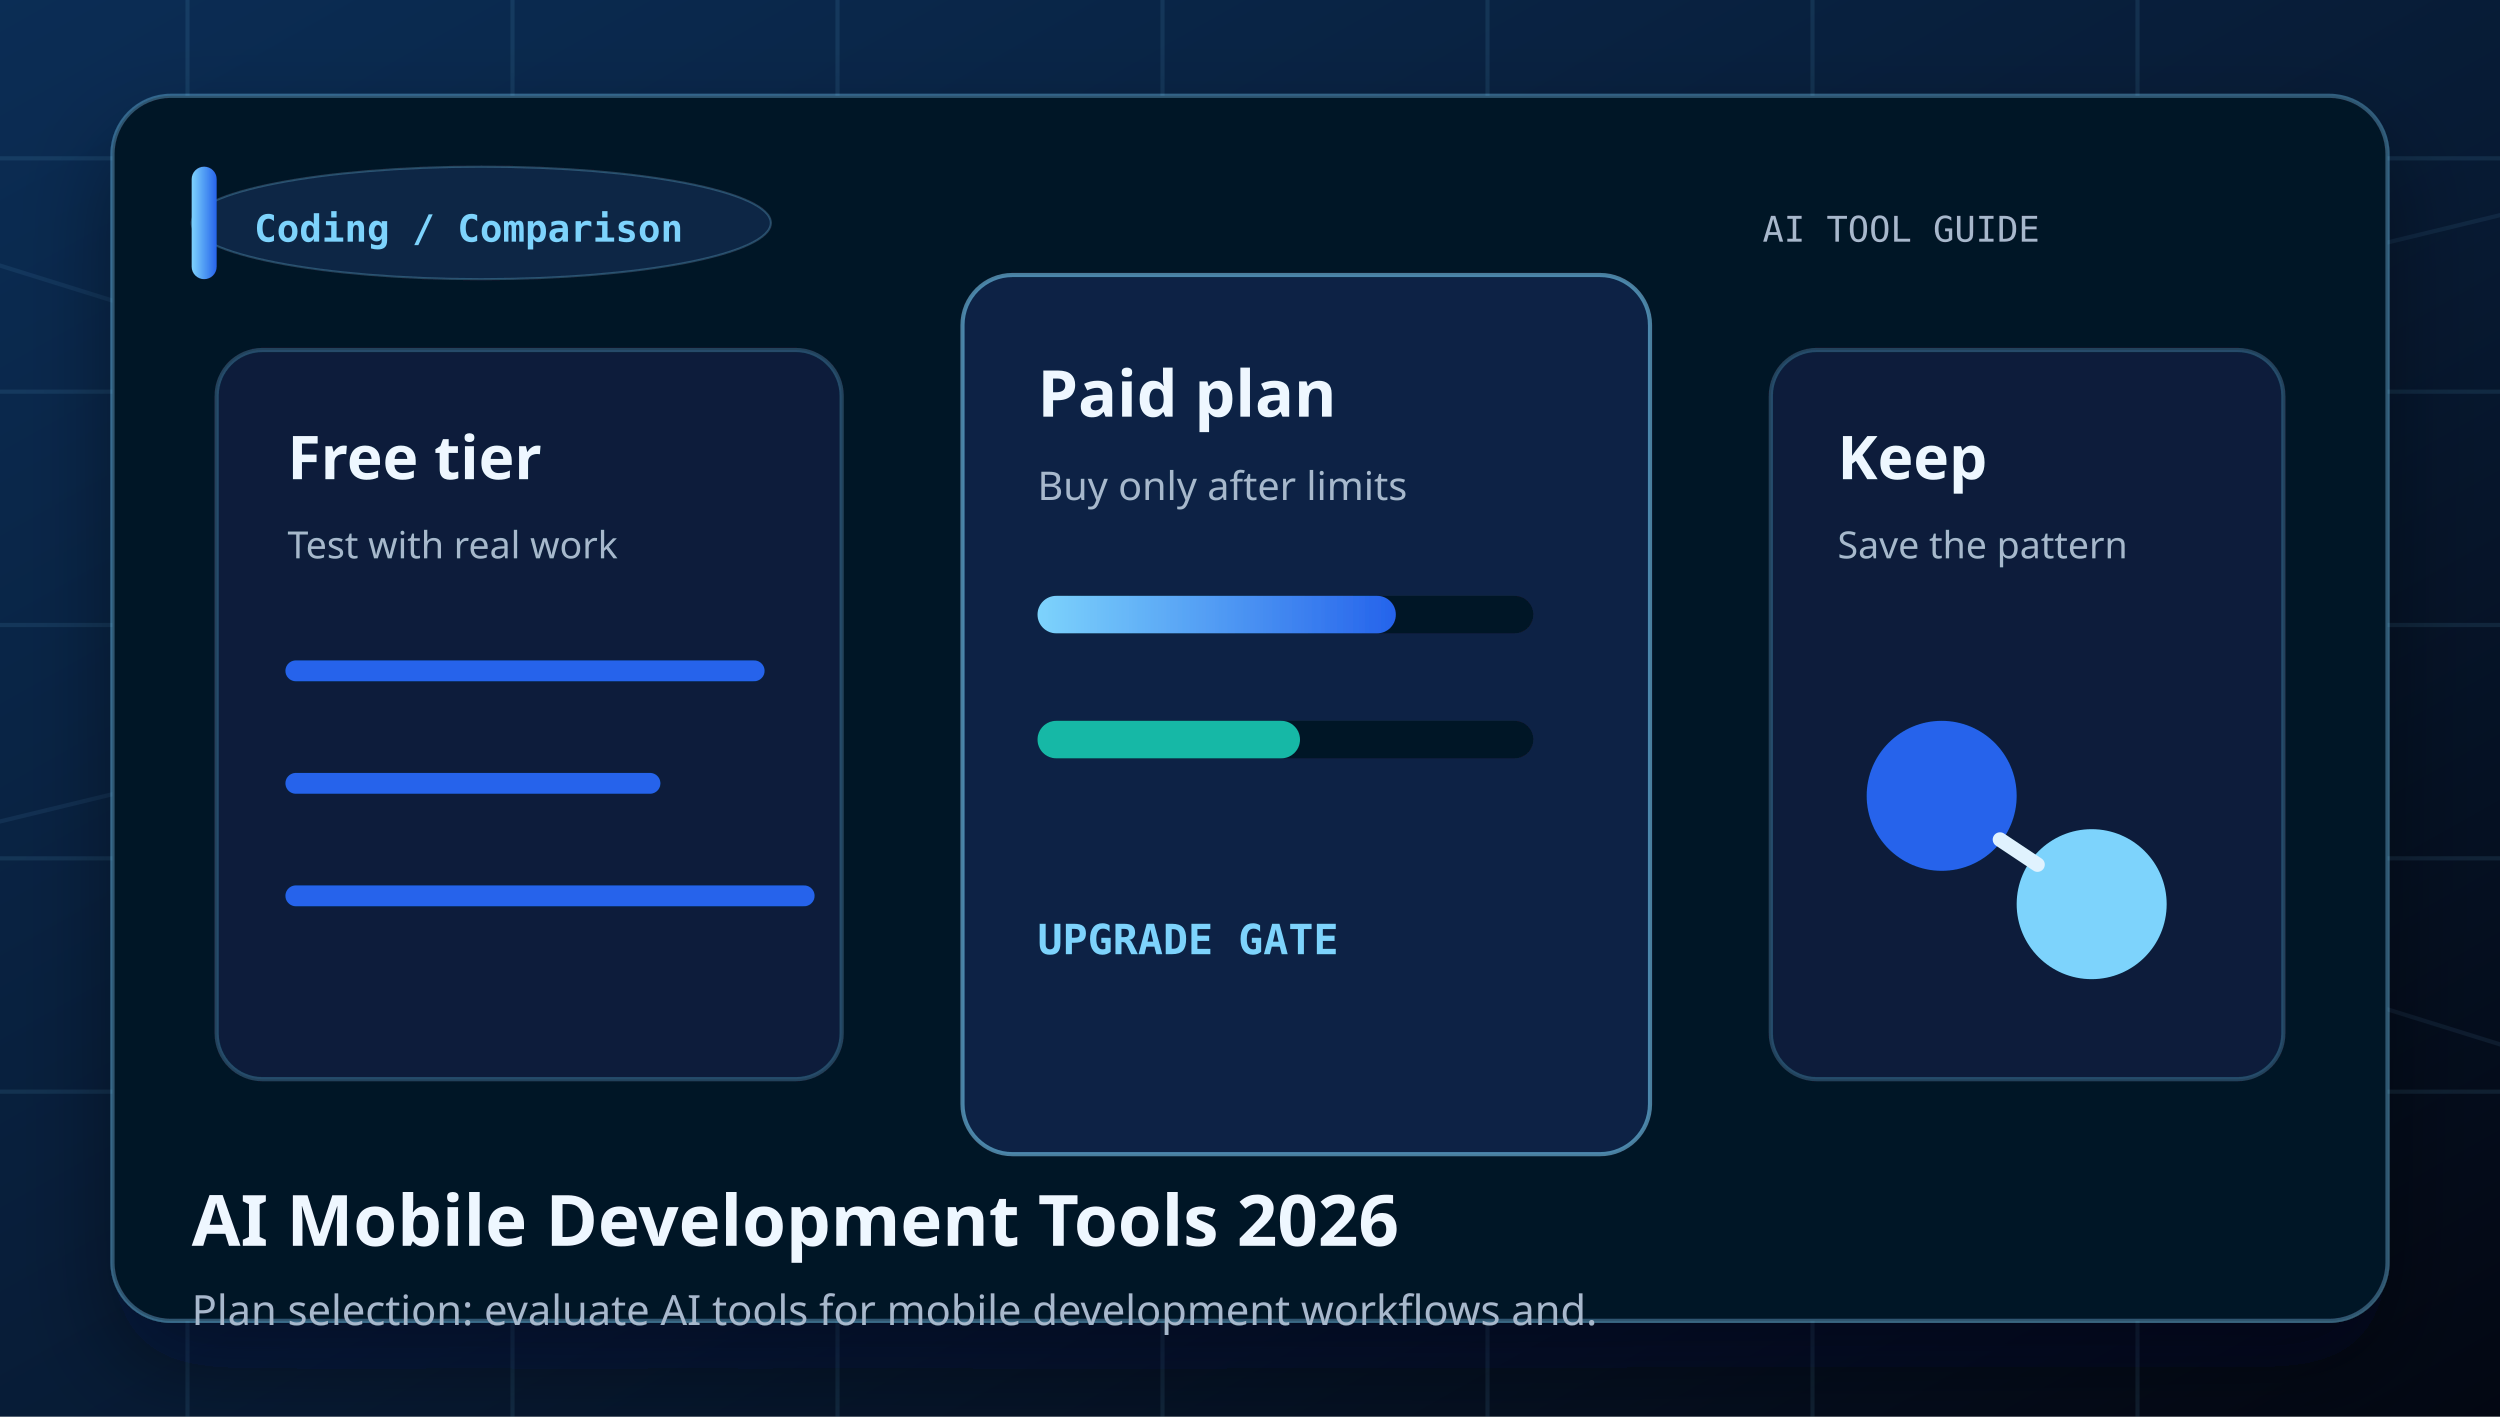
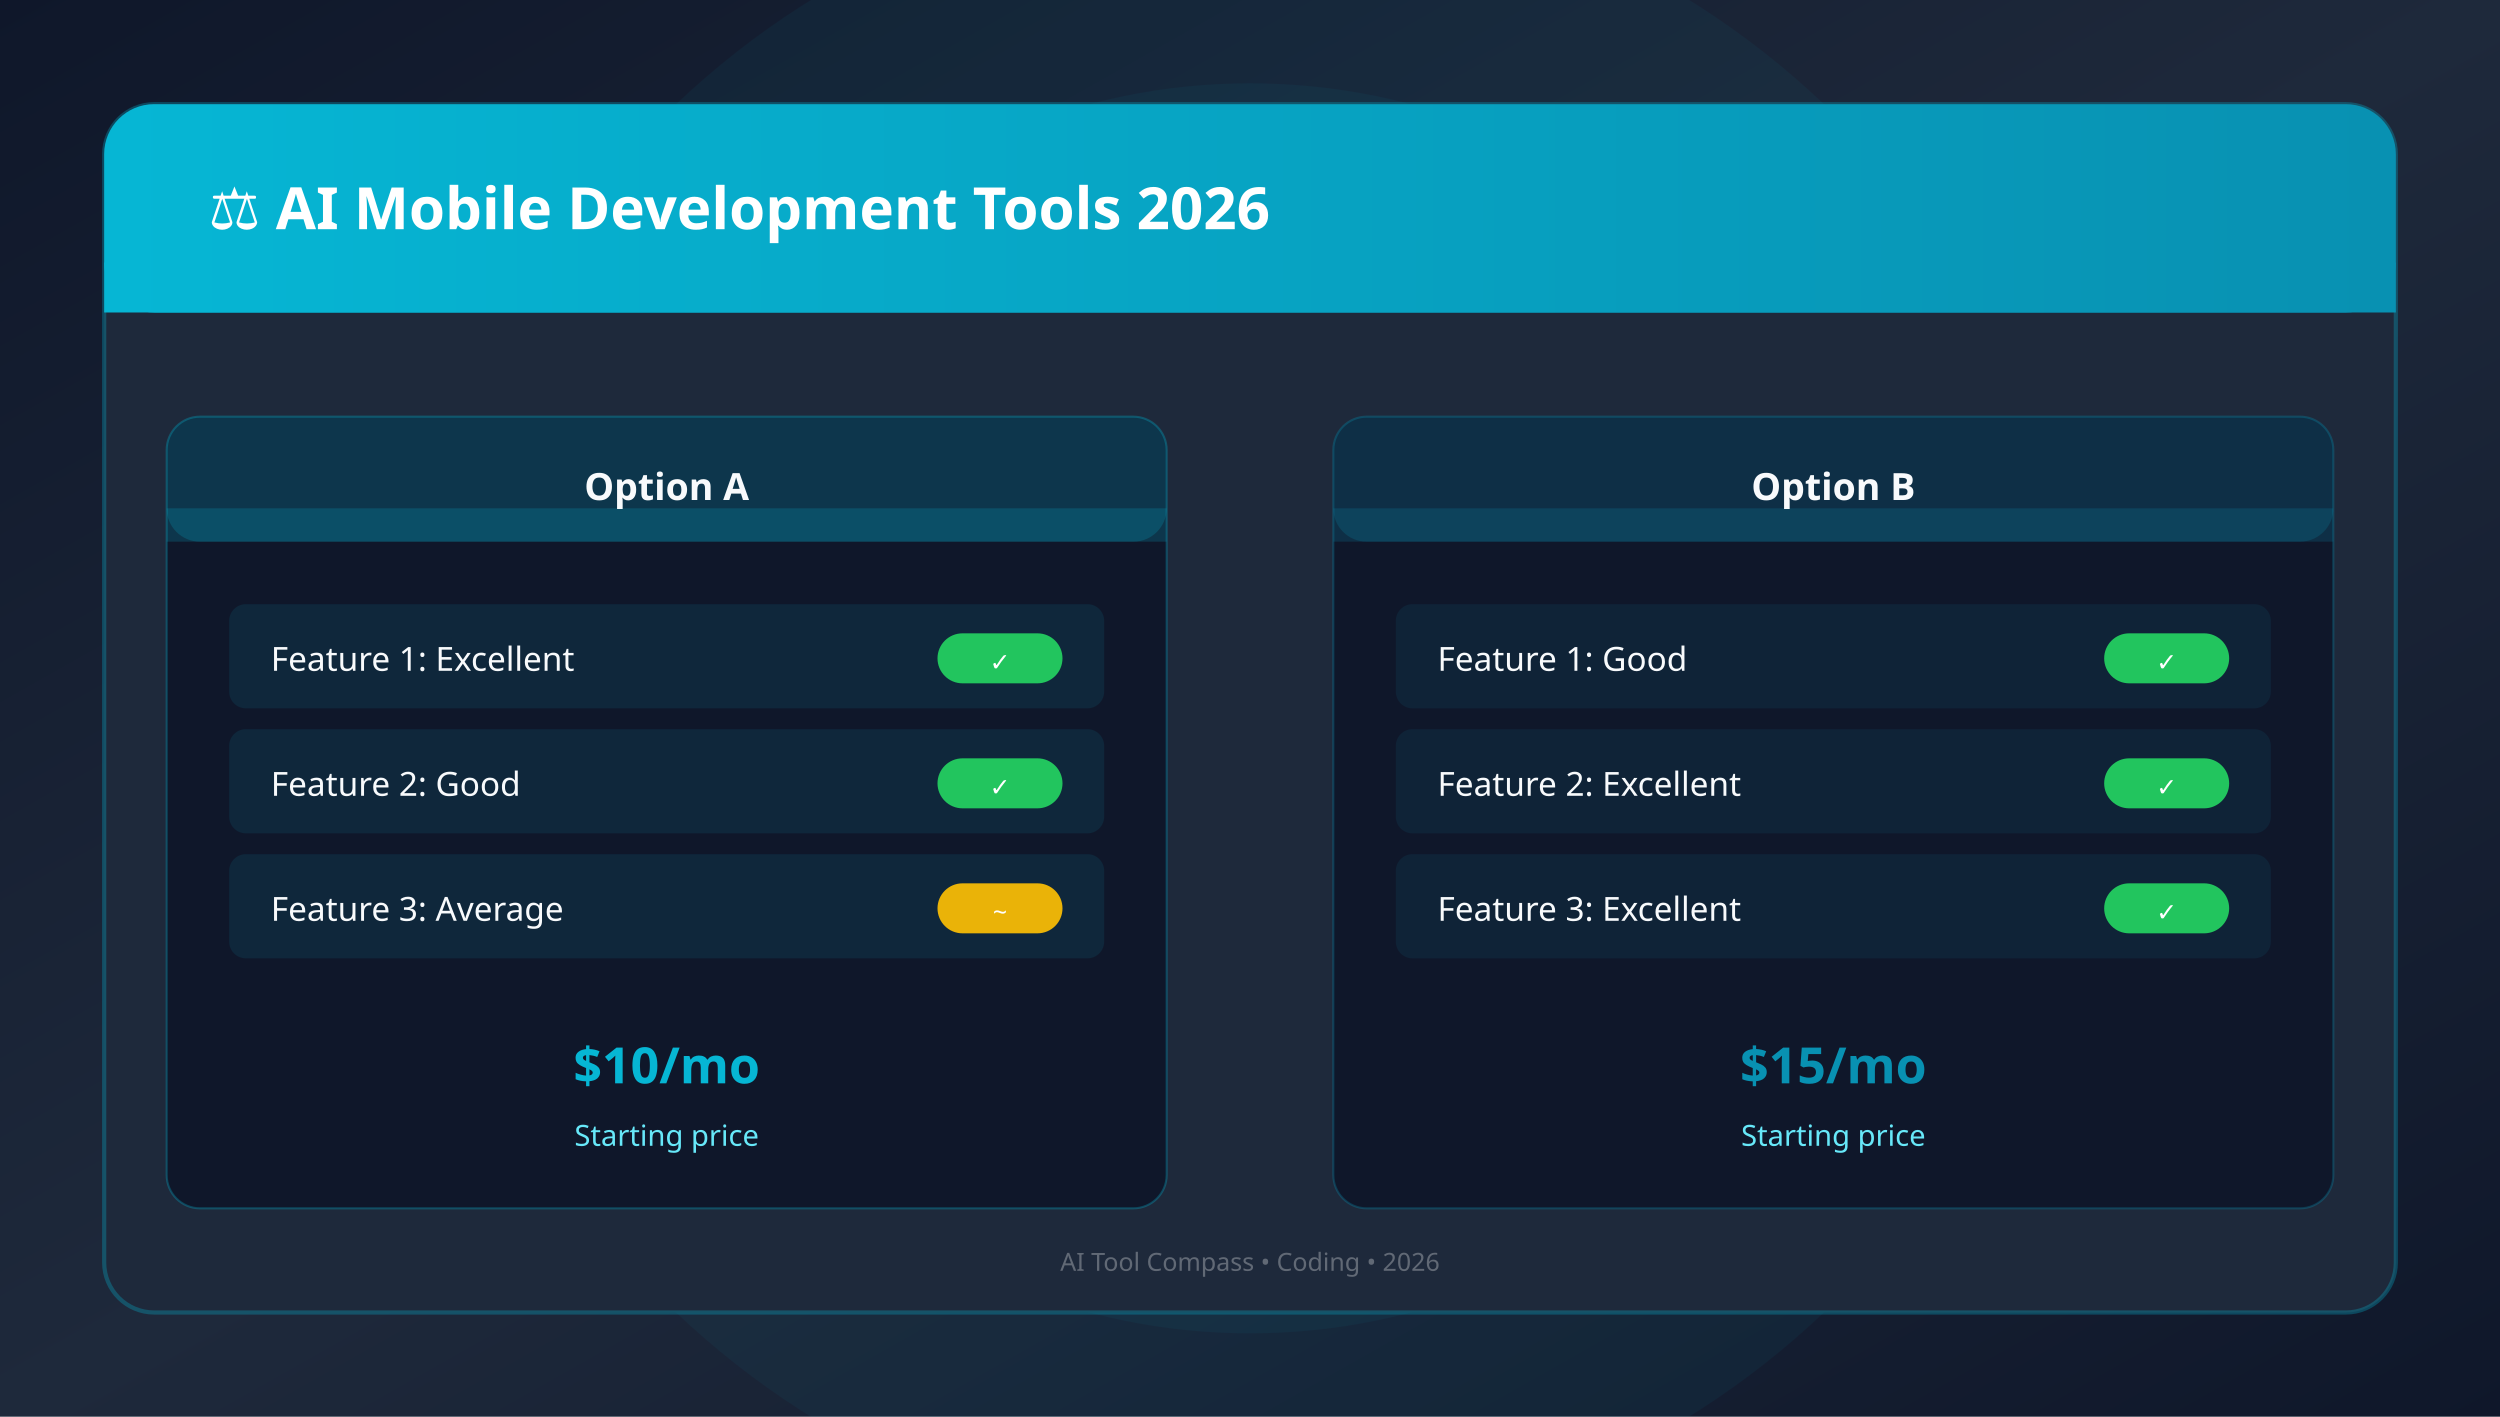
<svg xmlns="http://www.w3.org/2000/svg" width="1200" height="680" viewBox="0 0 1200 680" role="img" aria-labelledby="title desc">
  <defs>
-     <linearGradient id="articleBg" x1="0" x2="1" y1="0" y2="1">
-       <stop offset="0" stop-color="#0b2d55" />
-       <stop offset=".56" stop-color="#071a33" />
-       <stop offset="1" stop-color="#030712" />
+     <linearGradient id="bg" x1="0" x2="1" y1="0" y2="1">
+       <stop offset="0" stop-color="#0f172a" />
+       <stop offset="0.5" stop-color="#1e293b" />
+       <stop offset="1" stop-color="#0f172a" />
    </linearGradient>
-     <linearGradient id="articleAccent" x1="0" x2="1">
-       <stop offset="0" stop-color="#7dd3fc" />
-       <stop offset="1" stop-color="#2563eb" />
+     <linearGradient id="accent" x1="0" x2="1">
+       <stop offset="0" stop-color="#06b6d4" />
+       <stop offset="1" stop-color="#0891b2" />
    </linearGradient>
-     <filter id="articleShadow" x="-20%" y="-20%" width="140%" height="140%">
-       <feDropShadow dx="0" dy="22" stdDeviation="22" flood-color="#020617" flood-opacity=".42" />
-     </filter>
  </defs>
-   <rect width="1200" height="680" fill="url(#articleBg)" />
-   <path d="M0 76h1200M0 188h1200M0 300h1200M0 412h1200M0 524h1200M90 0v680M246 0v680M402 0v680M558 0v680M714 0v680M870 0v680M1026 0v680" stroke="#7dd3fc" stroke-width="2" opacity=".10" />
-   <path d="M-24 120L1260 520M-40 404L1230 96" stroke="#7dd3fc" stroke-width="2" stroke-opacity=".08" />
-   <g filter="url(#articleShadow)">
-     <rect x="54" y="46" width="1092" height="588" rx="28" fill="#061426" stroke="#7dd3fc" stroke-opacity=".34" stroke-width="2" />
-     <rect x="92" y="80" width="278" height="54" rx="999" fill="#0f2745" stroke="#7dd3fc" stroke-opacity=".26" />
-     <rect x="92" y="80" width="12" height="54" rx="6" fill="url(#articleAccent)" />
-     <text x="122" y="116" font-family="Cascadia Mono,Consolas,monospace" font-size="18" font-weight="800" fill="#7dd3fc">Coding / Comparison</text>
-     <text x="846" y="116" font-family="Cascadia Mono,Consolas,monospace" font-size="17" fill="#a7b8cc">AI TOOL GUIDE</text>
-     <g transform="translate(104 168)">
-       <rect width="300" height="350" rx="22" fill="#081f3a" stroke="#7dd3fc" stroke-opacity=".25" stroke-width="2" />
-       <text x="34" y="62" font-family="Segoe UI,Trebuchet MS,sans-serif" font-size="29" font-weight="800" fill="#eef7ff">Free tier</text>
-       <text x="34" y="100" font-family="Segoe UI,Trebuchet MS,sans-serif" font-size="18" fill="#a7b8cc">Test with real work</text>
-       <path d="M38 154h220M38 208h170M38 262h244" stroke="#2563eb" stroke-width="10" stroke-linecap="round" />
+   <rect width="1200" height="680" fill="url(#bg)" />
+   <circle cx="600" cy="340" r="400" fill="#06b6d4" opacity="0.05" />
+   <circle cx="600" cy="340" r="300" fill="#06b6d4" opacity="0.05" />
+   <circle cx="600" cy="340" r="200" fill="#06b6d4" opacity="0.05" />
+   <rect x="50" y="50" width="1100" height="580" rx="24" fill="#1e293b" stroke="#06b6d4" stroke-opacity="0.3" stroke-width="2" />
+   <rect x="50" y="50" width="1100" height="100" rx="24" fill="url(#accent)" />
+   <rect x="50" y="126" width="1100" height="24" fill="url(#accent)" />
+   <text x="100" y="110" font-family="system-ui,sans-serif" font-size="28" font-weight="700" fill="#fff">⚖️ AI Mobile Development Tools 2026</text>
+   <g transform="translate(80, 200)">
+     <rect width="480" height="380" rx="16" fill="#0f172a" stroke="#06b6d4" stroke-opacity="0.3" stroke-width="1" />
+     <rect width="480" height="60" rx="16" fill="#06b6d4" opacity="0.2" />
+     <rect y="44" width="480" height="16" fill="#06b6d4" opacity="0.2" />
+     <text x="240" y="40" font-family="system-ui,sans-serif" font-size="18" font-weight="600" fill="#f8fafc" text-anchor="middle">Option A</text>
+     <g transform="translate(30, 90)">
+       <rect width="420" height="50" rx="8" fill="#06b6d4" opacity="0.1" />
+       <text x="20" y="32" font-family="system-ui,sans-serif" font-size="16" fill="#f8fafc">Feature 1: Excellent</text>
+       <rect x="340" y="14" width="60" height="24" rx="12" fill="#22c55e" />
+       <text x="370" y="32" font-family="system-ui,sans-serif" font-size="12" fill="#fff" text-anchor="middle">✓</text>
    </g>
-     <g transform="translate(462 132)">
-       <rect width="330" height="422" rx="24" fill="#0b2444" stroke="#7dd3fc" stroke-opacity=".56" stroke-width="2" />
-       <text x="36" y="68" font-family="Segoe UI,Trebuchet MS,sans-serif" font-size="31" font-weight="800" fill="#eef7ff">Paid plan</text>
-       <text x="36" y="108" font-family="Segoe UI,Trebuchet MS,sans-serif" font-size="19" fill="#a7b8cc">Buy only after limits</text>
-       <rect x="36" y="154" width="238" height="18" rx="9" fill="#061426" />
-       <rect x="36" y="154" width="172" height="18" rx="9" fill="url(#articleAccent)" />
-       <rect x="36" y="214" width="238" height="18" rx="9" fill="#061426" />
-       <rect x="36" y="214" width="126" height="18" rx="9" fill="#14b8a6" />
-       <text x="36" y="326" font-family="Cascadia Mono,Consolas,monospace" font-size="20" font-weight="800" fill="#7dd3fc">UPGRADE GATE</text>
+     <g transform="translate(30, 150)">
+       <rect width="420" height="50" rx="8" fill="#06b6d4" opacity="0.1" />
+       <text x="20" y="32" font-family="system-ui,sans-serif" font-size="16" fill="#f8fafc">Feature 2: Good</text>
+       <rect x="340" y="14" width="60" height="24" rx="12" fill="#22c55e" />
+       <text x="370" y="32" font-family="system-ui,sans-serif" font-size="12" fill="#fff" text-anchor="middle">✓</text>
    </g>
-     <g transform="translate(850 168)">
-       <rect width="246" height="350" rx="22" fill="#081f3a" stroke="#7dd3fc" stroke-opacity=".25" stroke-width="2" />
-       <text x="32" y="62" font-family="Segoe UI,Trebuchet MS,sans-serif" font-size="29" font-weight="800" fill="#eef7ff">Keep</text>
-       <text x="32" y="100" font-family="Segoe UI,Trebuchet MS,sans-serif" font-size="18" fill="#a7b8cc">Save the pattern</text>
-       <circle cx="82" cy="214" r="36" fill="#2563eb" />
-       <circle cx="154" cy="266" r="36" fill="#7dd3fc" />
-       <path d="M110 235l18 12" stroke="#e0f2fe" stroke-width="7" stroke-linecap="round" />
+     <g transform="translate(30, 210)">
+       <rect width="420" height="50" rx="8" fill="#06b6d4" opacity="0.1" />
+       <text x="20" y="32" font-family="system-ui,sans-serif" font-size="16" fill="#f8fafc">Feature 3: Average</text>
+       <rect x="340" y="14" width="60" height="24" rx="12" fill="#eab308" />
+       <text x="370" y="32" font-family="system-ui,sans-serif" font-size="12" fill="#fff" text-anchor="middle">~</text>
    </g>
-     <text x="92" y="598" font-family="Segoe UI,Trebuchet MS,sans-serif" font-size="34" font-weight="800" fill="#eef7ff">AI Mobile Development Tools 2026</text>
-     <text x="92" y="636" font-family="Segoe UI,Trebuchet MS,sans-serif" font-size="20" fill="#a7b8cc">Plan selection: evaluate AI tools for mobile development workflows and.</text>
+     <text x="240" y="320" font-family="system-ui,sans-serif" font-size="24" font-weight="700" fill="#06b6d4" text-anchor="middle">$10/mo</text>
+     <text x="240" y="350" font-family="system-ui,sans-serif" font-size="14" fill="#67e8f9" text-anchor="middle">Starting price</text>
  </g>
+   <g transform="translate(640, 200)">
+     <rect width="480" height="380" rx="16" fill="#0f172a" stroke="#0891b2" stroke-opacity="0.3" stroke-width="1" />
+     <rect width="480" height="60" rx="16" fill="#0891b2" opacity="0.2" />
+     <rect y="44" width="480" height="16" fill="#0891b2" opacity="0.2" />
+     <text x="240" y="40" font-family="system-ui,sans-serif" font-size="18" font-weight="600" fill="#f8fafc" text-anchor="middle">Option B</text>
+     <g transform="translate(30, 90)">
+       <rect width="420" height="50" rx="8" fill="#0891b2" opacity="0.1" />
+       <text x="20" y="32" font-family="system-ui,sans-serif" font-size="16" fill="#f8fafc">Feature 1: Good</text>
+       <rect x="340" y="14" width="60" height="24" rx="12" fill="#22c55e" />
+       <text x="370" y="32" font-family="system-ui,sans-serif" font-size="12" fill="#fff" text-anchor="middle">✓</text>
+     </g>
+     <g transform="translate(30, 150)">
+       <rect width="420" height="50" rx="8" fill="#0891b2" opacity="0.1" />
+       <text x="20" y="32" font-family="system-ui,sans-serif" font-size="16" fill="#f8fafc">Feature 2: Excellent</text>
+       <rect x="340" y="14" width="60" height="24" rx="12" fill="#22c55e" />
+       <text x="370" y="32" font-family="system-ui,sans-serif" font-size="12" fill="#fff" text-anchor="middle">✓</text>
+     </g>
+     <g transform="translate(30, 210)">
+       <rect width="420" height="50" rx="8" fill="#0891b2" opacity="0.1" />
+       <text x="20" y="32" font-family="system-ui,sans-serif" font-size="16" fill="#f8fafc">Feature 3: Excellent</text>
+       <rect x="340" y="14" width="60" height="24" rx="12" fill="#22c55e" />
+       <text x="370" y="32" font-family="system-ui,sans-serif" font-size="12" fill="#fff" text-anchor="middle">✓</text>
+     </g>
+     <text x="240" y="320" font-family="system-ui,sans-serif" font-size="24" font-weight="700" fill="#0891b2" text-anchor="middle">$15/mo</text>
+     <text x="240" y="350" font-family="system-ui,sans-serif" font-size="14" fill="#67e8f9" text-anchor="middle">Starting price</text>
+   </g>
+   <text x="600" y="610" font-family="system-ui,sans-serif" font-size="12" fill="rgba(255,255,255,0.3)" text-anchor="middle">AI Tool Compass • Coding • 2026</text>
</svg>
